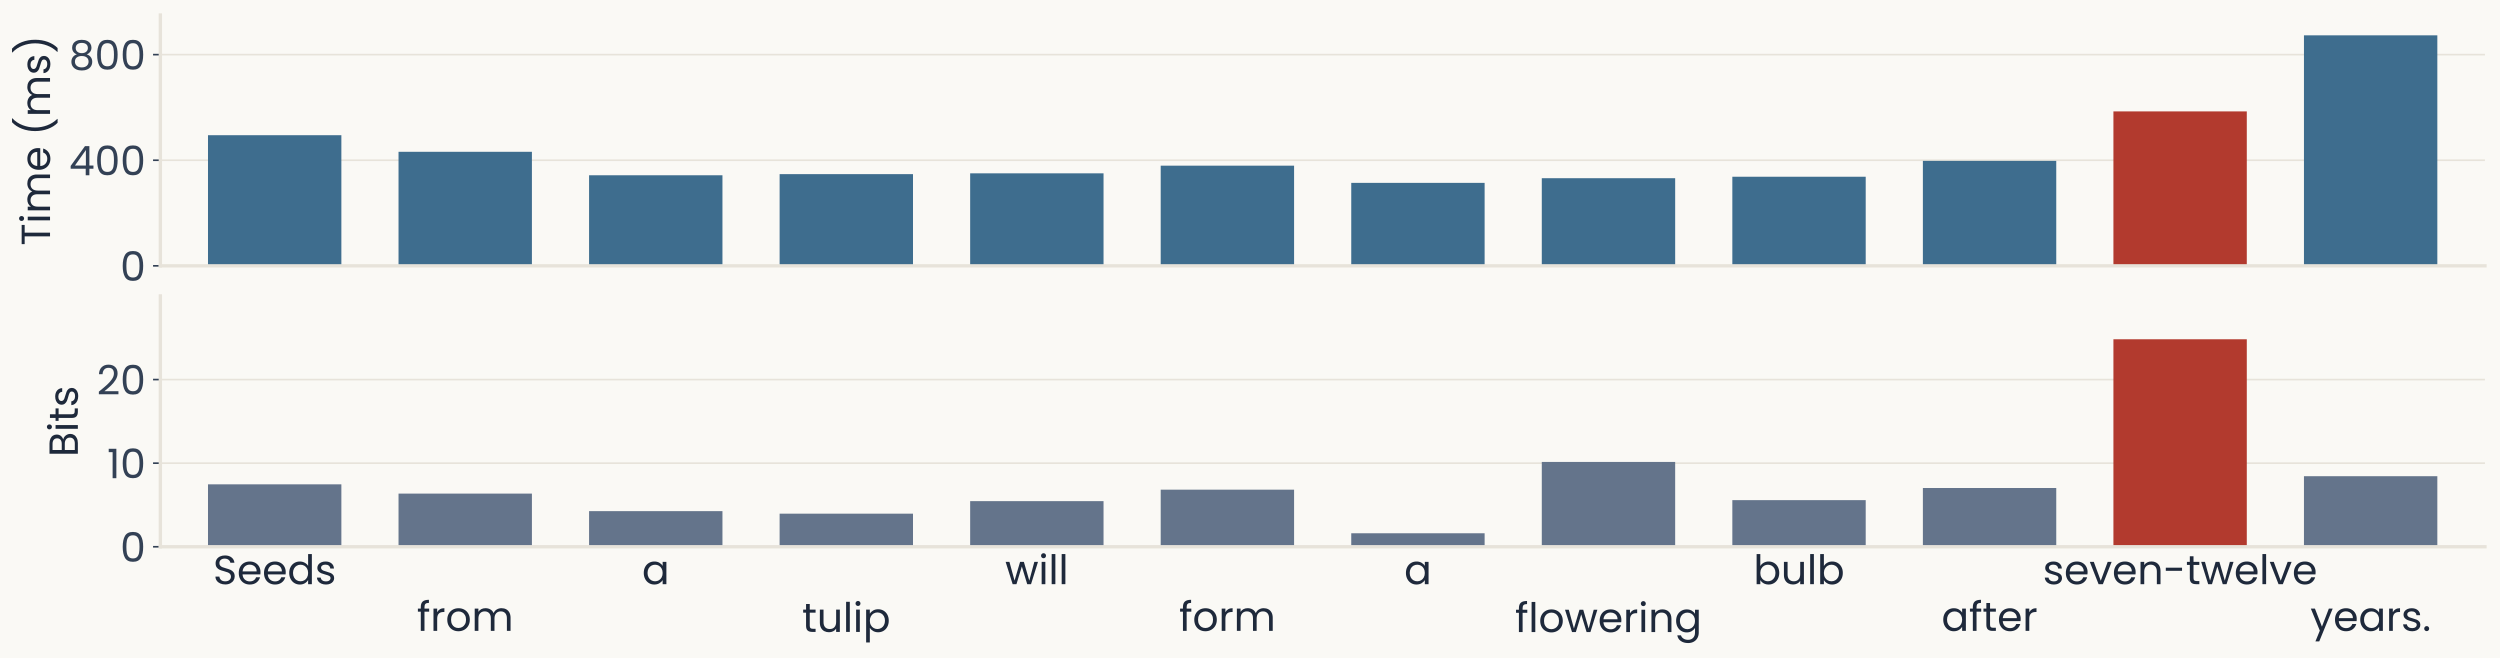
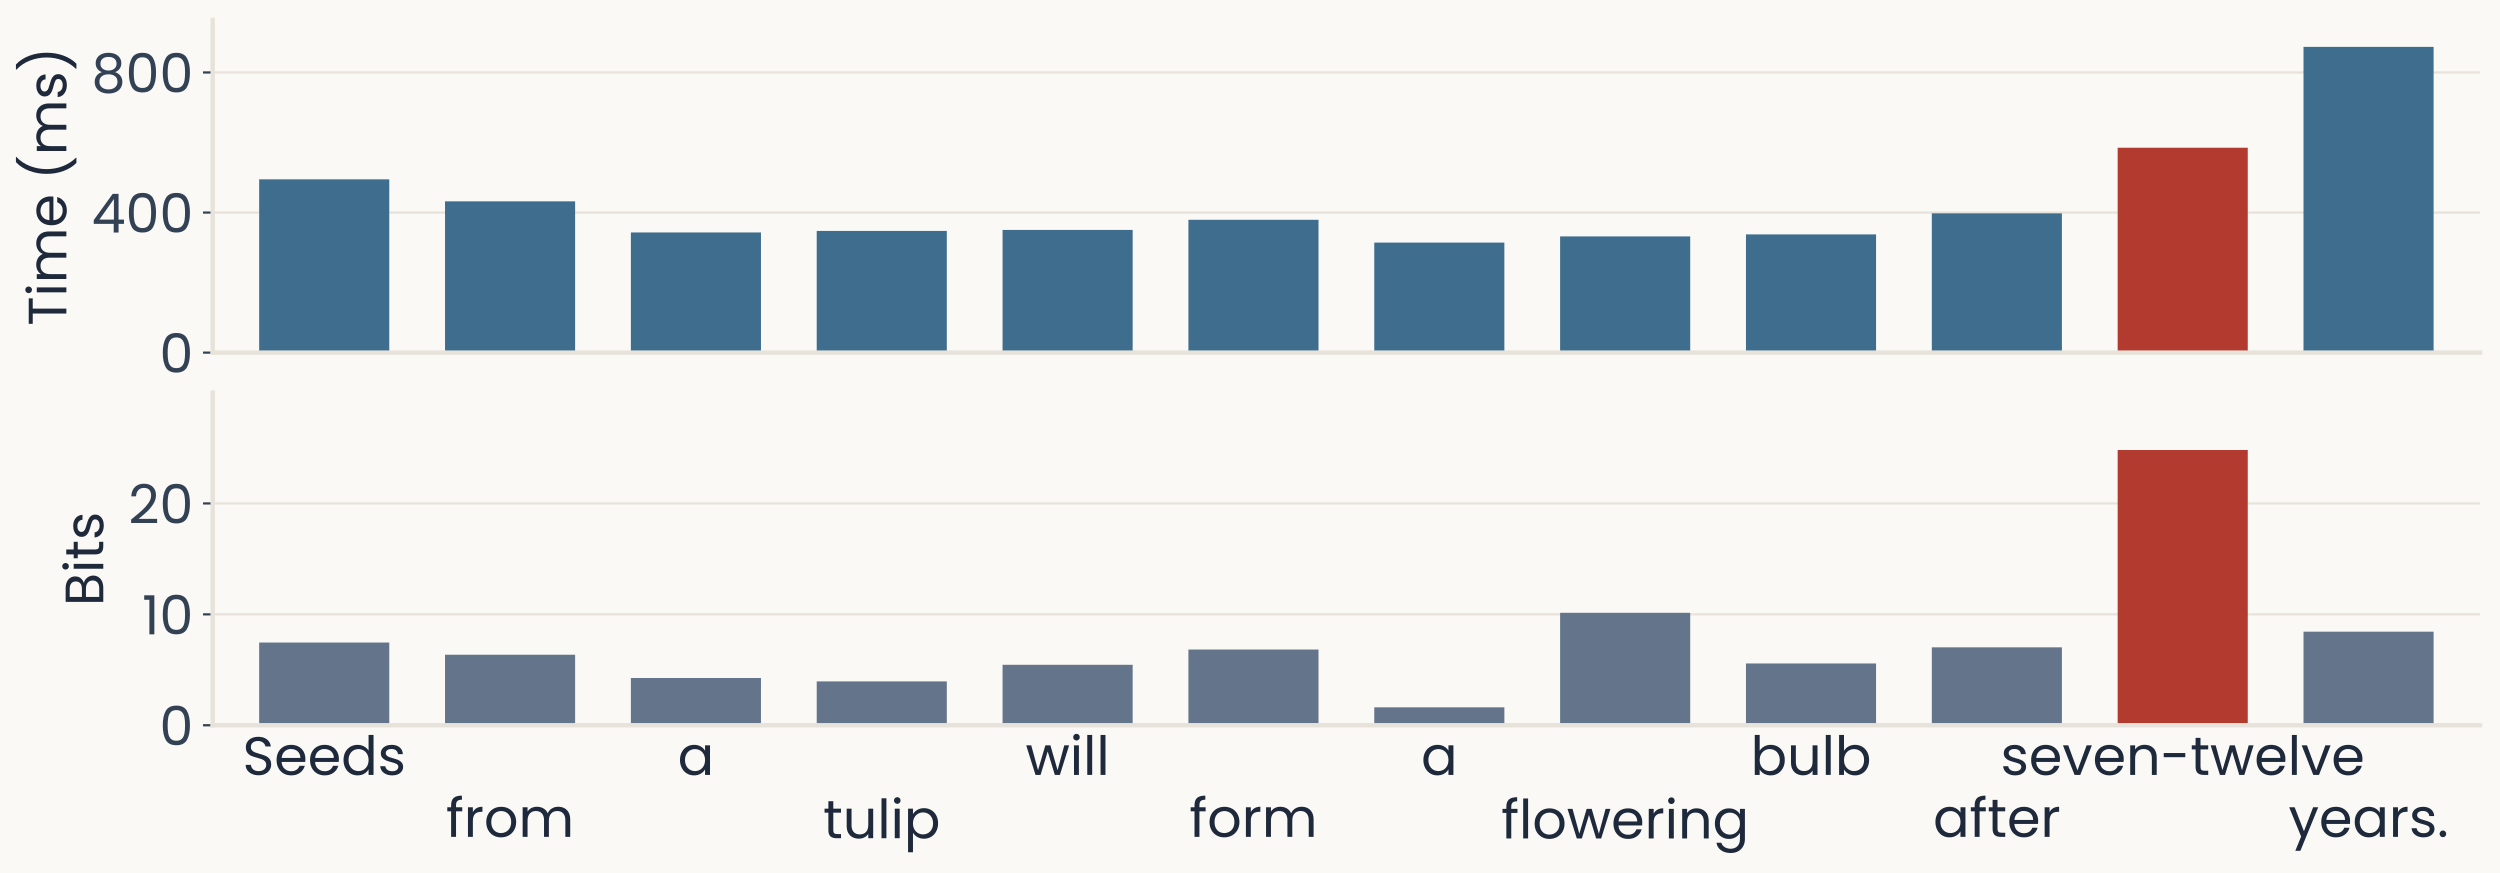
- <svg xmlns="http://www.w3.org/2000/svg" xmlns:xlink="http://www.w3.org/1999/xlink" width="1197.874pt" height="315.319pt" viewBox="0 0 1197.874 315.319" version="1.1">
+ <svg xmlns="http://www.w3.org/2000/svg" xmlns:xlink="http://www.w3.org/1999/xlink" width="903.034pt" height="315.319pt" viewBox="0 0 903.034 315.319" version="1.1">
  <defs>
    <style type="text/css">*{stroke-linejoin: round; stroke-linecap: butt}</style>
  </defs>
  <g id="figure_1">
    <g id="patch_1">
-       <path d="M 0 315.319  L 1197.874 315.319  L 1197.874 0  L 0 0  z " style="fill: #faf9f5" />
+       <path d="M 0 315.319  L 903.034 315.319  L 903.034 0  L 0 0  z " style="fill: #faf9f5" />
    </g>
    <g id="axes_1">
      <g id="patch_2">
-         <path d="M 76.834 127.377  L 1190.674 127.377  L 1190.674 7.2  L 76.834 7.2  z " style="fill: #faf9f5" />
+         <path d="M 76.834 127.377  L 895.834 127.377  L 895.834 7.2  L 76.834 7.2  z " style="fill: #faf9f5" />
      </g>
      <g id="matplotlib.axis_1">
        <g id="xtick_1">
          <g id="line2d_1" />
        </g>
        <g id="xtick_2">
          <g id="line2d_2" />
        </g>
        <g id="xtick_3">
          <g id="line2d_3" />
        </g>
        <g id="xtick_4">
          <g id="line2d_4" />
        </g>
        <g id="xtick_5">
          <g id="line2d_5" />
        </g>
        <g id="xtick_6">
          <g id="line2d_6" />
        </g>
        <g id="xtick_7">
          <g id="line2d_7" />
        </g>
        <g id="xtick_8">
          <g id="line2d_8" />
        </g>
        <g id="xtick_9">
          <g id="line2d_9" />
        </g>
        <g id="xtick_10">
          <g id="line2d_10" />
        </g>
        <g id="xtick_11">
          <g id="line2d_11" />
        </g>
        <g id="xtick_12">
          <g id="line2d_12" />
        </g>
      </g>
      <g id="matplotlib.axis_2">
        <g id="ytick_1">
          <g id="line2d_13">
-             <path d="M 76.834 127.377  L 1190.674 127.377  " clip-path="url(#p9f2b385d3e)" style="fill: none; stroke: #e7e3da; stroke-width: 0.8; stroke-linecap: square" />
+             <path d="M 76.834 127.377  L 895.834 127.377  " clip-path="url(#pd116c62975)" style="fill: none; stroke: #e7e3da; stroke-width: 0.8; stroke-linecap: square" />
          </g>
          <g id="line2d_14">
            <defs>
-               <path id="m03c318d577" d="M 0 0  L -3.5 0  " style="stroke: #334155; stroke-width: 0.8" />
+               <path id="md64e7cbb36" d="M 0 0  L -3.5 0  " style="stroke: #334155; stroke-width: 0.8" />
            </defs>
            <g>
-               <use xlink:href="#m03c318d577" x="76.834" y="127.377" style="fill: #334155; stroke: #334155; stroke-width: 0.8" />
+               <use xlink:href="#md64e7cbb36" x="76.834" y="127.377" style="fill: #334155; stroke: #334155; stroke-width: 0.8" />
            </g>
          </g>
          <g id="text_1">
            <g style="fill: #334155" transform="translate(57.58867 134.5919) scale(0.195 -0.195)">
              <defs>
                <path id="Poppins-Regular-30" d="M 397 2362  Q 397 3462 755 4080  Q 1114 4698 2010 4698  Q 2899 4698 3257 4080  Q 3616 3462 3616 2362  Q 3616 1242 3257 621  Q 2899 0 2010 0  Q 1114 0 755 621  Q 397 1242 397 2362  z M 3040 2362  Q 3040 2918 2966 3305  Q 2893 3693 2665 3929  Q 2438 4166 2010 4166  Q 1574 4166 1347 3929  Q 1120 3693 1046 3305  Q 973 2918 973 2362  Q 973 1786 1046 1395  Q 1120 1005 1347 768  Q 1574 531 2010 531  Q 2438 531 2665 768  Q 2893 1005 2966 1395  Q 3040 1786 3040 2362  z " transform="scale(0.015625)" />
              </defs>
              <use xlink:href="#Poppins-Regular-30" />
            </g>
          </g>
        </g>
        <g id="ytick_2">
          <g id="line2d_15">
-             <path d="M 76.834 76.776  L 1190.674 76.776  " clip-path="url(#p9f2b385d3e)" style="fill: none; stroke: #e7e3da; stroke-width: 0.8; stroke-linecap: square" />
+             <path d="M 76.834 76.776  L 895.834 76.776  " clip-path="url(#pd116c62975)" style="fill: none; stroke: #e7e3da; stroke-width: 0.8; stroke-linecap: square" />
          </g>
          <g id="line2d_16">
            <g>
-               <use xlink:href="#m03c318d577" x="76.834" y="76.776" style="fill: #334155; stroke: #334155; stroke-width: 0.8" />
+               <use xlink:href="#md64e7cbb36" x="76.834" y="76.776" style="fill: #334155; stroke: #334155; stroke-width: 0.8" />
            </g>
          </g>
          <g id="text_2">
            <g style="fill: #334155" transform="translate(33.07656 83.99109) scale(0.195 -0.195)">
              <defs>
                <path id="Poppins-Regular-34" d="M 256 1030  L 256 1472  L 2502 4582  L 3200 4582  L 3200 1536  L 3840 1536  L 3840 1030  L 3200 1030  L 3200 0  L 2624 0  L 2624 1030  L 256 1030  z M 2650 3974  L 928 1536  L 2650 1536  L 2650 3974  z " transform="scale(0.015625)" />
              </defs>
              <use xlink:href="#Poppins-Regular-34" />
              <use xlink:href="#Poppins-Regular-30" transform="translate(62.89999 0)" />
              <use xlink:href="#Poppins-Regular-30" transform="translate(125.7 0)" />
            </g>
          </g>
        </g>
        <g id="ytick_3">
          <g id="line2d_17">
-             <path d="M 76.834 26.175  L 1190.674 26.175  " clip-path="url(#p9f2b385d3e)" style="fill: none; stroke: #e7e3da; stroke-width: 0.8; stroke-linecap: square" />
+             <path d="M 76.834 26.175  L 895.834 26.175  " clip-path="url(#pd116c62975)" style="fill: none; stroke: #e7e3da; stroke-width: 0.8; stroke-linecap: square" />
          </g>
          <g id="line2d_18">
            <g>
-               <use xlink:href="#m03c318d577" x="76.834" y="26.175" style="fill: #334155; stroke: #334155; stroke-width: 0.8" />
+               <use xlink:href="#md64e7cbb36" x="76.834" y="26.175" style="fill: #334155; stroke: #334155; stroke-width: 0.8" />
            </g>
          </g>
          <g id="text_3">
            <g style="fill: #334155" transform="translate(33.04 33.3903) scale(0.195 -0.195)">
              <defs>
                <path id="Poppins-Regular-38" d="M 1242 2406  Q 883 2547 691 2816  Q 499 3085 499 3469  Q 499 3814 672 4092  Q 845 4371 1187 4534  Q 1530 4698 2016 4698  Q 2502 4698 2844 4534  Q 3187 4371 3363 4092  Q 3539 3814 3539 3469  Q 3539 3098 3340 2819  Q 3142 2541 2797 2406  Q 3194 2285 3427 1981  Q 3661 1677 3661 1248  Q 3661 832 3456 521  Q 3251 211 2876 41  Q 2502 -128 2016 -128  Q 1530 -128 1162 41  Q 794 211 589 521  Q 384 832 384 1248  Q 384 1677 614 1984  Q 845 2291 1242 2406  z M 2976 3398  Q 2976 3789 2720 4000  Q 2464 4211 2016 4211  Q 1574 4211 1318 4000  Q 1062 3789 1062 3392  Q 1062 3034 1328 2816  Q 1594 2598 2016 2598  Q 2445 2598 2710 2819  Q 2976 3040 2976 3398  z M 2016 2150  Q 1542 2150 1241 1929  Q 941 1709 941 1267  Q 941 858 1232 608  Q 1523 358 2016 358  Q 2509 358 2797 608  Q 3085 858 3085 1267  Q 3085 1696 2790 1923  Q 2496 2150 2016 2150  z " transform="scale(0.015625)" />
              </defs>
              <use xlink:href="#Poppins-Regular-38" />
              <use xlink:href="#Poppins-Regular-30" transform="translate(63.09999 0)" />
              <use xlink:href="#Poppins-Regular-30" transform="translate(125.9 0)" />
            </g>
          </g>
        </g>
        <g id="text_4">
          <g style="fill: #1e293b" transform="translate(23.97 117.6381) rotate(-90) scale(0.195 -0.195)">
            <defs>
              <path id="Poppins-Regular-54" d="M 3238 4461  L 3238 3987  L 2022 3987  L 2022 0  L 1440 0  L 1440 3987  L 218 3987  L 218 4461  L 3238 4461  z " transform="scale(0.015625)" />
              <path id="Poppins-Regular-69" d="M 794 4077  Q 627 4077 512 4192  Q 397 4307 397 4474  Q 397 4640 512 4755  Q 627 4870 794 4870  Q 954 4870 1066 4755  Q 1178 4640 1178 4474  Q 1178 4307 1066 4192  Q 954 4077 794 4077  z M 1075 3507  L 1075 0  L 493 0  L 493 3507  L 1075 3507  z " transform="scale(0.015625)" />
              <path id="Poppins-Regular-6d" d="M 4710 3571  Q 5120 3571 5440 3401  Q 5760 3232 5945 2893  Q 6131 2554 6131 2067  L 6131 0  L 5555 0  L 5555 1984  Q 5555 2509 5296 2787  Q 5037 3066 4595 3066  Q 4141 3066 3872 2774  Q 3603 2483 3603 1933  L 3603 0  L 3027 0  L 3027 1984  Q 3027 2509 2768 2787  Q 2509 3066 2067 3066  Q 1613 3066 1344 2774  Q 1075 2483 1075 1933  L 1075 0  L 493 0  L 493 3507  L 1075 3507  L 1075 3002  Q 1248 3277 1539 3424  Q 1830 3571 2182 3571  Q 2624 3571 2963 3372  Q 3302 3174 3469 2790  Q 3616 3162 3955 3366  Q 4294 3571 4710 3571  z " transform="scale(0.015625)" />
              <path id="Poppins-Regular-65" d="M 3693 1888  Q 3693 1722 3674 1536  L 870 1536  Q 902 1018 1225 726  Q 1549 435 2010 435  Q 2387 435 2640 611  Q 2893 787 2995 1082  L 3622 1082  Q 3482 576 3059 259  Q 2637 -58 2010 -58  Q 1510 -58 1116 166  Q 723 390 499 803  Q 275 1216 275 1760  Q 275 2304 492 2713  Q 710 3123 1104 3344  Q 1498 3565 2010 3565  Q 2509 3565 2893 3347  Q 3277 3130 3485 2749  Q 3693 2368 3693 1888  z M 3091 2010  Q 3091 2342 2944 2582  Q 2797 2822 2544 2947  Q 2291 3072 1984 3072  Q 1542 3072 1232 2790  Q 922 2509 877 2010  L 3091 2010  z " transform="scale(0.015625)" />
              <path id="Poppins-Regular-20" transform="scale(0.015625)" />
              <path id="Poppins-Regular-28" d="M 1990 -1190  Q 1376 -589 1033 339  Q 691 1267 691 2342  Q 691 3443 1052 4400  Q 1414 5357 2086 5978  L 2694 5978  L 2694 5920  Q 1978 5248 1616 4304  Q 1254 3360 1254 2342  Q 1254 1350 1596 448  Q 1939 -454 2598 -1133  L 2598 -1190  L 1990 -1190  z " transform="scale(0.015625)" />
              <path id="Poppins-Regular-73" d="M 1734 -58  Q 1331 -58 1011 80  Q 691 218 505 464  Q 320 710 301 1030  L 902 1030  Q 928 768 1149 601  Q 1370 435 1728 435  Q 2061 435 2253 582  Q 2445 730 2445 954  Q 2445 1184 2240 1296  Q 2035 1408 1606 1517  Q 1216 1619 969 1724  Q 723 1830 547 2038  Q 371 2246 371 2586  Q 371 2854 531 3078  Q 691 3302 985 3433  Q 1280 3565 1658 3565  Q 2240 3565 2598 3270  Q 2957 2976 2982 2464  L 2400 2464  Q 2381 2739 2179 2905  Q 1978 3072 1638 3072  Q 1325 3072 1139 2937  Q 954 2803 954 2586  Q 954 2413 1066 2301  Q 1178 2189 1347 2121  Q 1517 2054 1818 1971  Q 2195 1869 2432 1769  Q 2669 1670 2838 1472  Q 3008 1274 3014 954  Q 3014 666 2854 435  Q 2694 205 2403 73  Q 2112 -58 1734 -58  z " transform="scale(0.015625)" />
              <path id="Poppins-Regular-29" d="M 307 -1190  L 307 -1133  Q 966 -454 1308 448  Q 1651 1350 1651 2342  Q 1651 3360 1289 4304  Q 928 5248 211 5920  L 211 5978  L 819 5978  Q 1491 5357 1852 4400  Q 2214 3443 2214 2342  Q 2214 1267 1872 339  Q 1530 -589 915 -1190  L 307 -1190  z " transform="scale(0.015625)" />
            </defs>
            <use xlink:href="#Poppins-Regular-54" />
            <use xlink:href="#Poppins-Regular-69" transform="translate(54.09999 0)" />
            <use xlink:href="#Poppins-Regular-6d" transform="translate(78.69998 0)" />
            <use xlink:href="#Poppins-Regular-65" transform="translate(181.7 0)" />
            <use xlink:href="#Poppins-Regular-20" transform="translate(243.7 0)" />
            <use xlink:href="#Poppins-Regular-28" transform="translate(270.3999 0)" />
            <use xlink:href="#Poppins-Regular-6d" transform="translate(315.7999 0)" />
            <use xlink:href="#Poppins-Regular-73" transform="translate(418.7999 0)" />
            <use xlink:href="#Poppins-Regular-29" transform="translate(470.9999 0)" />
          </g>
        </g>
      </g>
      <g id="patch_3">
-         <path d="M 99.659 127.377  L 163.568 127.377  L 163.568 64.783  L 99.659 64.783  z " clip-path="url(#p9f2b385d3e)" style="fill: #3e6d8e" />
+         <path d="M 93.617 127.377  L 140.609 127.377  L 140.609 64.783  L 93.617 64.783  z " clip-path="url(#pd116c62975)" style="fill: #3e6d8e" />
      </g>
      <g id="patch_4">
-         <path d="M 190.957 127.377  L 254.866 127.377  L 254.866 72.735  L 190.957 72.735  z " clip-path="url(#p9f2b385d3e)" style="fill: #3e6d8e" />
+         <path d="M 160.748 127.377  L 207.74 127.377  L 207.74 72.735  L 160.748 72.735  z " clip-path="url(#pd116c62975)" style="fill: #3e6d8e" />
      </g>
      <g id="patch_5">
-         <path d="M 282.255 127.377  L 346.164 127.377  L 346.164 83.968  L 282.255 83.968  z " clip-path="url(#p9f2b385d3e)" style="fill: #3e6d8e" />
+         <path d="M 227.879 127.377  L 274.871 127.377  L 274.871 83.968  L 227.879 83.968  z " clip-path="url(#pd116c62975)" style="fill: #3e6d8e" />
      </g>
      <g id="patch_6">
-         <path d="M 373.554 127.377  L 437.463 127.377  L 437.463 83.421  L 373.554 83.421  z " clip-path="url(#p9f2b385d3e)" style="fill: #3e6d8e" />
+         <path d="M 295.01 127.377  L 342.002 127.377  L 342.002 83.421  L 295.01 83.421  z " clip-path="url(#pd116c62975)" style="fill: #3e6d8e" />
      </g>
      <g id="patch_7">
-         <path d="M 464.852 127.377  L 528.761 127.377  L 528.761 83.056  L 464.852 83.056  z " clip-path="url(#p9f2b385d3e)" style="fill: #3e6d8e" />
+         <path d="M 362.141 127.377  L 409.133 127.377  L 409.133 83.056  L 362.141 83.056  z " clip-path="url(#pd116c62975)" style="fill: #3e6d8e" />
      </g>
      <g id="patch_8">
-         <path d="M 556.15 127.377  L 620.059 127.377  L 620.059 79.394  L 556.15 79.394  z " clip-path="url(#p9f2b385d3e)" style="fill: #3e6d8e" />
+         <path d="M 429.273 127.377  L 476.264 127.377  L 476.264 79.394  L 429.273 79.394  z " clip-path="url(#pd116c62975)" style="fill: #3e6d8e" />
      </g>
      <g id="patch_9">
-         <path d="M 647.449 127.377  L 711.358 127.377  L 711.358 87.628  L 647.449 87.628  z " clip-path="url(#p9f2b385d3e)" style="fill: #3e6d8e" />
+         <path d="M 496.404 127.377  L 543.396 127.377  L 543.396 87.628  L 496.404 87.628  z " clip-path="url(#pd116c62975)" style="fill: #3e6d8e" />
      </g>
      <g id="patch_10">
-         <path d="M 738.747 127.377  L 802.656 127.377  L 802.656 85.393  L 738.747 85.393  z " clip-path="url(#p9f2b385d3e)" style="fill: #3e6d8e" />
+         <path d="M 563.535 127.377  L 610.527 127.377  L 610.527 85.393  L 563.535 85.393  z " clip-path="url(#pd116c62975)" style="fill: #3e6d8e" />
      </g>
      <g id="patch_11">
-         <path d="M 830.046 127.377  L 893.954 127.377  L 893.954 84.673  L 830.046 84.673  z " clip-path="url(#p9f2b385d3e)" style="fill: #3e6d8e" />
+         <path d="M 630.666 127.377  L 677.658 127.377  L 677.658 84.673  L 630.666 84.673  z " clip-path="url(#pd116c62975)" style="fill: #3e6d8e" />
      </g>
      <g id="patch_12">
-         <path d="M 921.344 127.377  L 985.253 127.377  L 985.253 77.069  L 921.344 77.069  z " clip-path="url(#p9f2b385d3e)" style="fill: #3e6d8e" />
+         <path d="M 697.797 127.377  L 744.789 127.377  L 744.789 77.069  L 697.797 77.069  z " clip-path="url(#pd116c62975)" style="fill: #3e6d8e" />
      </g>
      <g id="patch_13">
-         <path d="M 1012.642 127.377  L 1076.551 127.377  L 1076.551 53.375  L 1012.642 53.375  z " clip-path="url(#p9f2b385d3e)" style="fill: #b23a2e" />
+         <path d="M 764.928 127.377  L 811.92 127.377  L 811.92 53.375  L 764.928 53.375  z " clip-path="url(#pd116c62975)" style="fill: #b23a2e" />
      </g>
      <g id="patch_14">
-         <path d="M 1103.941 127.377  L 1167.849 127.377  L 1167.849 16.926  L 1103.941 16.926  z " clip-path="url(#p9f2b385d3e)" style="fill: #3e6d8e" />
+         <path d="M 832.059 127.377  L 879.051 127.377  L 879.051 16.926  L 832.059 16.926  z " clip-path="url(#pd116c62975)" style="fill: #3e6d8e" />
      </g>
      <g id="patch_15">
        <path d="M 76.834 127.377  L 76.834 7.2  " style="fill: none; stroke: #e7e3da; stroke-width: 1.6; stroke-linejoin: miter; stroke-linecap: square" />
      </g>
      <g id="patch_16">
-         <path d="M 76.834 127.377  L 1190.674 127.377  " style="fill: none; stroke: #e7e3da; stroke-width: 1.6; stroke-linejoin: miter; stroke-linecap: square" />
+         <path d="M 76.834 127.377  L 895.834 127.377  " style="fill: none; stroke: #e7e3da; stroke-width: 1.6; stroke-linejoin: miter; stroke-linecap: square" />
      </g>
    </g>
    <g id="axes_2">
      <g id="patch_17">
-         <path d="M 76.834 261.975  L 1190.674 261.975  L 1190.674 141.798  L 76.834 141.798  z " style="fill: #faf9f5" />
+         <path d="M 76.834 261.975  L 895.834 261.975  L 895.834 141.798  L 76.834 141.798  z " style="fill: #faf9f5" />
      </g>
      <g id="matplotlib.axis_3">
        <g id="xtick_13">
          <g id="line2d_19" />
          <g id="text_5">
-             <g style="fill: #1e293b" transform="translate(102.1193 279.905) scale(0.195 -0.195)">
+             <g style="fill: #1e293b" transform="translate(87.619 279.905) scale(0.195 -0.195)">
              <defs>
                <path id="Poppins-Regular-53" d="M 1907 -45  Q 1466 -45 1117 112  Q 768 269 569 547  Q 371 826 365 1190  L 986 1190  Q 1018 877 1245 662  Q 1472 448 1907 448  Q 2323 448 2563 656  Q 2803 864 2803 1190  Q 2803 1446 2662 1606  Q 2522 1766 2310 1849  Q 2099 1933 1741 2029  Q 1299 2144 1033 2259  Q 768 2374 579 2620  Q 390 2867 390 3283  Q 390 3648 576 3929  Q 762 4211 1098 4364  Q 1434 4518 1869 4518  Q 2496 4518 2896 4204  Q 3296 3891 3347 3373  L 2707 3373  Q 2675 3629 2438 3824  Q 2202 4019 1811 4019  Q 1446 4019 1216 3830  Q 986 3642 986 3302  Q 986 3059 1123 2905  Q 1261 2752 1462 2672  Q 1664 2592 2029 2490  Q 2470 2368 2739 2249  Q 3008 2131 3200 1884  Q 3392 1638 3392 1216  Q 3392 890 3219 602  Q 3046 314 2707 134  Q 2368 -45 1907 -45  z " transform="scale(0.015625)" />
                <path id="Poppins-Regular-64" d="M 275 1766  Q 275 2304 492 2710  Q 710 3117 1091 3341  Q 1472 3565 1946 3565  Q 2355 3565 2707 3376  Q 3059 3187 3245 2880  L 3245 4736  L 3834 4736  L 3834 0  L 3245 0  L 3245 659  Q 3072 346 2733 144  Q 2394 -58 1939 -58  Q 1472 -58 1091 172  Q 710 403 492 819  Q 275 1235 275 1766  z M 3245 1760  Q 3245 2157 3085 2451  Q 2925 2746 2653 2902  Q 2381 3059 2054 3059  Q 1728 3059 1459 2905  Q 1190 2752 1030 2457  Q 870 2163 870 1766  Q 870 1363 1030 1065  Q 1190 768 1459 611  Q 1728 454 2054 454  Q 2381 454 2653 611  Q 2925 768 3085 1065  Q 3245 1363 3245 1760  z " transform="scale(0.015625)" />
              </defs>
              <use xlink:href="#Poppins-Regular-53" />
              <use xlink:href="#Poppins-Regular-65" transform="translate(58.7 0)" />
              <use xlink:href="#Poppins-Regular-65" transform="translate(120.7 0)" />
              <use xlink:href="#Poppins-Regular-64" transform="translate(182.7 0)" />
              <use xlink:href="#Poppins-Regular-73" transform="translate(250.3 0)" />
            </g>
          </g>
        </g>
        <g id="xtick_14">
          <g id="line2d_20" />
          <g id="text_6">
-             <g style="fill: #1e293b" transform="translate(222.9114 279.905) scale(0.195 -0.195)" />
-             <g style="fill: #1e293b" transform="translate(199.7841 302.291) scale(0.195 -0.195)">
+             <g style="fill: #1e293b" transform="translate(184.2439 279.905) scale(0.195 -0.195)" />
+             <g style="fill: #1e293b" transform="translate(161.1166 302.291) scale(0.195 -0.195)">
              <defs>
                <path id="Poppins-Regular-66" d="M 1920 3027  L 1184 3027  L 1184 0  L 602 0  L 602 3027  L 147 3027  L 147 3507  L 602 3507  L 602 3757  Q 602 4346 906 4618  Q 1210 4890 1882 4890  L 1882 4403  Q 1498 4403 1341 4252  Q 1184 4102 1184 3757  L 1184 3507  L 1920 3507  L 1920 3027  z " transform="scale(0.015625)" />
                <path id="Poppins-Regular-72" d="M 1075 2938  Q 1229 3238 1513 3404  Q 1798 3571 2208 3571  L 2208 2970  L 2054 2970  Q 1075 2970 1075 1907  L 1075 0  L 493 0  L 493 3507  L 1075 3507  L 1075 2938  z " transform="scale(0.015625)" />
                <path id="Poppins-Regular-6f" d="M 2022 -58  Q 1530 -58 1130 166  Q 730 390 502 803  Q 275 1216 275 1760  Q 275 2298 508 2710  Q 742 3123 1145 3344  Q 1549 3565 2048 3565  Q 2547 3565 2950 3344  Q 3354 3123 3587 2713  Q 3821 2304 3821 1760  Q 3821 1216 3581 803  Q 3341 390 2931 166  Q 2522 -58 2022 -58  z M 2022 454  Q 2336 454 2611 601  Q 2886 749 3056 1043  Q 3226 1338 3226 1760  Q 3226 2182 3059 2476  Q 2893 2771 2624 2915  Q 2355 3059 2042 3059  Q 1722 3059 1456 2915  Q 1190 2771 1030 2476  Q 870 2182 870 1760  Q 870 1331 1027 1036  Q 1184 742 1446 598  Q 1709 454 2022 454  z " transform="scale(0.015625)" />
              </defs>
              <use xlink:href="#Poppins-Regular-66" />
              <use xlink:href="#Poppins-Regular-72" transform="translate(32.89999 0)" />
              <use xlink:href="#Poppins-Regular-6f" transform="translate(70.19998 0)" />
              <use xlink:href="#Poppins-Regular-6d" transform="translate(134.2 0)" />
            </g>
          </g>
        </g>
        <g id="xtick_15">
          <g id="line2d_21" />
          <g id="text_7">
-             <g style="fill: #1e293b" transform="translate(307.6194 279.905) scale(0.195 -0.195)">
+             <g style="fill: #1e293b" transform="translate(244.7847 279.905) scale(0.195 -0.195)">
              <defs>
                <path id="Poppins-Regular-61" d="M 275 1766  Q 275 2304 492 2710  Q 710 3117 1091 3341  Q 1472 3565 1939 3565  Q 2400 3565 2739 3366  Q 3078 3168 3245 2867  L 3245 3507  L 3834 3507  L 3834 0  L 3245 0  L 3245 653  Q 3072 346 2729 144  Q 2387 -58 1933 -58  Q 1466 -58 1088 172  Q 710 403 492 819  Q 275 1235 275 1766  z M 3245 1760  Q 3245 2157 3085 2451  Q 2925 2746 2653 2902  Q 2381 3059 2054 3059  Q 1728 3059 1459 2905  Q 1190 2752 1030 2457  Q 870 2163 870 1766  Q 870 1363 1030 1065  Q 1190 768 1459 611  Q 1728 454 2054 454  Q 2381 454 2653 611  Q 2925 768 3085 1065  Q 3245 1363 3245 1760  z " transform="scale(0.015625)" />
              </defs>
              <use xlink:href="#Poppins-Regular-61" />
            </g>
          </g>
        </g>
        <g id="xtick_16">
          <g id="line2d_22" />
          <g id="text_8">
-             <g style="fill: #1e293b" transform="translate(405.5082 279.905) scale(0.195 -0.195)" />
-             <g style="fill: #1e293b" transform="translate(384.3324 302.7809) scale(0.195 -0.195)">
+             <g style="fill: #1e293b" transform="translate(318.5062 279.905) scale(0.195 -0.195)" />
+             <g style="fill: #1e293b" transform="translate(297.3304 302.7809) scale(0.195 -0.195)">
              <defs>
                <path id="Poppins-Regular-74" d="M 1203 3027  L 1203 960  Q 1203 704 1312 598  Q 1421 493 1690 493  L 2118 493  L 2118 0  L 1594 0  Q 1107 0 864 224  Q 621 448 621 960  L 621 3027  L 166 3027  L 166 3507  L 621 3507  L 621 4390  L 1203 4390  L 1203 3507  L 2118 3507  L 2118 3027  L 1203 3027  z " transform="scale(0.015625)" />
                <path id="Poppins-Regular-75" d="M 3603 3507  L 3603 0  L 3021 0  L 3021 518  Q 2854 250 2556 99  Q 2259 -51 1901 -51  Q 1491 -51 1164 118  Q 838 288 649 627  Q 461 966 461 1453  L 461 3507  L 1037 3507  L 1037 1530  Q 1037 1011 1299 732  Q 1562 454 2016 454  Q 2483 454 2752 742  Q 3021 1030 3021 1581  L 3021 3507  L 3603 3507  z " transform="scale(0.015625)" />
                <path id="Poppins-Regular-6c" d="M 1075 4736  L 1075 0  L 493 0  L 493 4736  L 1075 4736  z " transform="scale(0.015625)" />
                <path id="Poppins-Regular-70" d="M 1075 2861  Q 1248 3162 1590 3363  Q 1933 3565 2387 3565  Q 2854 3565 3235 3341  Q 3616 3117 3833 2710  Q 4051 2304 4051 1766  Q 4051 1235 3833 819  Q 3616 403 3235 172  Q 2854 -58 2387 -58  Q 1939 -58 1596 144  Q 1254 346 1075 646  L 1075 -1664  L 493 -1664  L 493 3507  L 1075 3507  L 1075 2861  z M 3456 1766  Q 3456 2163 3296 2457  Q 3136 2752 2864 2905  Q 2592 3059 2266 3059  Q 1946 3059 1674 2902  Q 1402 2746 1238 2448  Q 1075 2150 1075 1760  Q 1075 1363 1238 1065  Q 1402 768 1674 611  Q 1946 454 2266 454  Q 2592 454 2864 611  Q 3136 768 3296 1065  Q 3456 1363 3456 1766  z " transform="scale(0.015625)" />
              </defs>
              <use xlink:href="#Poppins-Regular-74" />
              <use xlink:href="#Poppins-Regular-75" transform="translate(36.39999 0)" />
              <use xlink:href="#Poppins-Regular-6c" transform="translate(100.4 0)" />
              <use xlink:href="#Poppins-Regular-69" transform="translate(125 0)" />
              <use xlink:href="#Poppins-Regular-70" transform="translate(149.6 0)" />
            </g>
          </g>
        </g>
        <g id="xtick_17">
          <g id="line2d_23" />
          <g id="text_9">
-             <g style="fill: #1e293b" transform="translate(481.6178 279.905) scale(0.195 -0.195)">
+             <g style="fill: #1e293b" transform="translate(370.4487 279.905) scale(0.195 -0.195)">
              <defs>
                <path id="Poppins-Regular-77" d="M 5165 3507  L 4070 0  L 3469 0  L 2624 2784  L 1779 0  L 1178 0  L 77 3507  L 672 3507  L 1478 563  L 2349 3507  L 2944 3507  L 3795 557  L 4589 3507  L 5165 3507  z " transform="scale(0.015625)" />
              </defs>
              <use xlink:href="#Poppins-Regular-77" />
              <use xlink:href="#Poppins-Regular-69" transform="translate(81.99998 0)" />
              <use xlink:href="#Poppins-Regular-6c" transform="translate(106.6 0)" />
              <use xlink:href="#Poppins-Regular-6c" transform="translate(131.2 0)" />
            </g>
          </g>
        </g>
        <g id="xtick_18">
          <g id="line2d_24" />
          <g id="text_10">
-             <g style="fill: #1e293b" transform="translate(588.1049 279.905) scale(0.195 -0.195)" />
-             <g style="fill: #1e293b" transform="translate(564.9776 302.291) scale(0.195 -0.195)">
+             <g style="fill: #1e293b" transform="translate(452.7685 279.905) scale(0.195 -0.195)" />
+             <g style="fill: #1e293b" transform="translate(429.6412 302.291) scale(0.195 -0.195)">
              <use xlink:href="#Poppins-Regular-66" />
              <use xlink:href="#Poppins-Regular-6f" transform="translate(32.89999 0)" />
              <use xlink:href="#Poppins-Regular-72" transform="translate(96.89998 0)" />
              <use xlink:href="#Poppins-Regular-6d" transform="translate(134.2 0)" />
            </g>
          </g>
        </g>
        <g id="xtick_19">
          <g id="line2d_25" />
          <g id="text_11">
-             <g style="fill: #1e293b" transform="translate(672.8129 279.905) scale(0.195 -0.195)">
+             <g style="fill: #1e293b" transform="translate(513.3092 279.905) scale(0.195 -0.195)">
              <use xlink:href="#Poppins-Regular-61" />
            </g>
          </g>
        </g>
        <g id="xtick_20">
          <g id="line2d_26" />
          <g id="text_12">
-             <g style="fill: #1e293b" transform="translate(770.7016 279.905) scale(0.195 -0.195)" />
-             <g style="fill: #1e293b" transform="translate(725.9506 302.8541) scale(0.195 -0.195)">
+             <g style="fill: #1e293b" transform="translate(587.0308 279.905) scale(0.195 -0.195)" />
+             <g style="fill: #1e293b" transform="translate(542.2798 302.8541) scale(0.195 -0.195)">
              <defs>
                <path id="Poppins-Regular-6e" d="M 2202 3571  Q 2842 3571 3238 3184  Q 3635 2797 3635 2067  L 3635 0  L 3059 0  L 3059 1984  Q 3059 2509 2796 2787  Q 2534 3066 2080 3066  Q 1619 3066 1347 2778  Q 1075 2490 1075 1939  L 1075 0  L 493 0  L 493 3507  L 1075 3507  L 1075 3008  Q 1248 3277 1545 3424  Q 1843 3571 2202 3571  z " transform="scale(0.015625)" />
                <path id="Poppins-Regular-67" d="M 1939 3565  Q 2394 3565 2736 3366  Q 3078 3168 3245 2867  L 3245 3507  L 3834 3507  L 3834 -77  Q 3834 -557 3629 -931  Q 3424 -1306 3043 -1517  Q 2662 -1728 2157 -1728  Q 1466 -1728 1005 -1401  Q 544 -1075 461 -512  L 1037 -512  Q 1133 -832 1433 -1027  Q 1734 -1222 2157 -1222  Q 2637 -1222 2941 -921  Q 3245 -621 3245 -77  L 3245 659  Q 3072 352 2733 147  Q 2394 -58 1939 -58  Q 1472 -58 1091 172  Q 710 403 492 819  Q 275 1235 275 1766  Q 275 2304 492 2710  Q 710 3117 1091 3341  Q 1472 3565 1939 3565  z M 3245 1760  Q 3245 2157 3085 2451  Q 2925 2746 2653 2902  Q 2381 3059 2054 3059  Q 1728 3059 1459 2905  Q 1190 2752 1030 2457  Q 870 2163 870 1766  Q 870 1363 1030 1065  Q 1190 768 1459 611  Q 1728 454 2054 454  Q 2381 454 2653 611  Q 2925 768 3085 1065  Q 3245 1363 3245 1760  z " transform="scale(0.015625)" />
              </defs>
              <use xlink:href="#Poppins-Regular-66" />
              <use xlink:href="#Poppins-Regular-6c" transform="translate(32.89999 0)" />
              <use xlink:href="#Poppins-Regular-6f" transform="translate(57.49999 0)" />
              <use xlink:href="#Poppins-Regular-77" transform="translate(121.5 0)" />
              <use xlink:href="#Poppins-Regular-65" transform="translate(203.5 0)" />
              <use xlink:href="#Poppins-Regular-72" transform="translate(265.4999 0)" />
              <use xlink:href="#Poppins-Regular-69" transform="translate(302.7999 0)" />
              <use xlink:href="#Poppins-Regular-6e" transform="translate(327.3999 0)" />
              <use xlink:href="#Poppins-Regular-67" transform="translate(391.3999 0)" />
            </g>
          </g>
        </g>
        <g id="xtick_21">
          <g id="line2d_27" />
          <g id="text_13">
-             <g style="fill: #1e293b" transform="translate(840.1813 279.905) scale(0.195 -0.195)">
+             <g style="fill: #1e293b" transform="translate(632.3433 279.905) scale(0.195 -0.195)">
              <defs>
                <path id="Poppins-Regular-62" d="M 1075 2854  Q 1254 3168 1600 3366  Q 1946 3565 2387 3565  Q 2861 3565 3238 3341  Q 3616 3117 3833 2710  Q 4051 2304 4051 1766  Q 4051 1235 3833 819  Q 3616 403 3235 172  Q 2854 -58 2387 -58  Q 1933 -58 1590 140  Q 1248 339 1075 646  L 1075 0  L 493 0  L 493 4736  L 1075 4736  L 1075 2854  z M 3456 1766  Q 3456 2163 3296 2457  Q 3136 2752 2864 2905  Q 2592 3059 2266 3059  Q 1946 3059 1674 2902  Q 1402 2746 1238 2448  Q 1075 2150 1075 1760  Q 1075 1363 1238 1065  Q 1402 768 1674 611  Q 1946 454 2266 454  Q 2592 454 2864 611  Q 3136 768 3296 1065  Q 3456 1363 3456 1766  z " transform="scale(0.015625)" />
              </defs>
              <use xlink:href="#Poppins-Regular-62" />
              <use xlink:href="#Poppins-Regular-75" transform="translate(67.59999 0)" />
              <use xlink:href="#Poppins-Regular-6c" transform="translate(131.6 0)" />
              <use xlink:href="#Poppins-Regular-62" transform="translate(156.2 0)" />
            </g>
          </g>
        </g>
        <g id="xtick_22">
          <g id="line2d_28" />
          <g id="text_14">
-             <g style="fill: #1e293b" transform="translate(953.2983 279.905) scale(0.195 -0.195)" />
-             <g style="fill: #1e293b" transform="translate(930.2685 302.291) scale(0.195 -0.195)">
+             <g style="fill: #1e293b" transform="translate(721.2931 279.905) scale(0.195 -0.195)" />
+             <g style="fill: #1e293b" transform="translate(698.2633 302.291) scale(0.195 -0.195)">
              <use xlink:href="#Poppins-Regular-61" />
              <use xlink:href="#Poppins-Regular-66" transform="translate(67.59999 0)" />
              <use xlink:href="#Poppins-Regular-74" transform="translate(100.5 0)" />
              <use xlink:href="#Poppins-Regular-65" transform="translate(136.9 0)" />
              <use xlink:href="#Poppins-Regular-72" transform="translate(198.9 0)" />
            </g>
          </g>
        </g>
        <g id="xtick_23">
          <g id="line2d_29" />
          <g id="text_15">
-             <g style="fill: #1e293b" transform="translate(978.8345 279.905) scale(0.195 -0.195)">
+             <g style="fill: #1e293b" transform="translate(722.662 279.905) scale(0.195 -0.195)">
              <defs>
                <path id="Poppins-Regular-76" d="M 1798 538  L 2886 3507  L 3507 3507  L 2131 0  L 1453 0  L 77 3507  L 704 3507  L 1798 538  z " transform="scale(0.015625)" />
                <path id="Poppins-Regular-2d" d="M 2925 2592  L 2925 2099  L 371 2099  L 371 2592  L 2925 2592  z " transform="scale(0.015625)" />
              </defs>
              <use xlink:href="#Poppins-Regular-73" />
              <use xlink:href="#Poppins-Regular-65" transform="translate(52.2 0)" />
              <use xlink:href="#Poppins-Regular-76" transform="translate(114.2 0)" />
              <use xlink:href="#Poppins-Regular-65" transform="translate(170.3 0)" />
              <use xlink:href="#Poppins-Regular-6e" transform="translate(232.3 0)" />
              <use xlink:href="#Poppins-Regular-2d" transform="translate(296.2999 0)" />
              <use xlink:href="#Poppins-Regular-74" transform="translate(351.3999 0)" />
              <use xlink:href="#Poppins-Regular-77" transform="translate(387.7999 0)" />
              <use xlink:href="#Poppins-Regular-65" transform="translate(469.7999 0)" />
              <use xlink:href="#Poppins-Regular-6c" transform="translate(531.7999 0)" />
              <use xlink:href="#Poppins-Regular-76" transform="translate(556.3999 0)" />
              <use xlink:href="#Poppins-Regular-65" transform="translate(612.4999 0)" />
            </g>
          </g>
        </g>
        <g id="xtick_24">
          <g id="line2d_30" />
          <g id="text_16">
-             <g style="fill: #1e293b" transform="translate(1135.895 279.905) scale(0.195 -0.195)" />
-             <g style="fill: #1e293b" transform="translate(1106.997 302.291) scale(0.195 -0.195)">
+             <g style="fill: #1e293b" transform="translate(855.5554 279.905) scale(0.195 -0.195)" />
+             <g style="fill: #1e293b" transform="translate(826.6573 302.291) scale(0.195 -0.195)">
              <defs>
                <path id="Poppins-Regular-79" d="M 3514 3507  L 1402 -1651  L 800 -1651  L 1491 38  L 77 3507  L 723 3507  L 1824 666  L 2912 3507  L 3514 3507  z " transform="scale(0.015625)" />
                <path id="Poppins-Regular-2e" d="M 678 -38  Q 512 -38 397 77  Q 282 192 282 358  Q 282 525 397 640  Q 512 755 678 755  Q 838 755 950 640  Q 1062 525 1062 358  Q 1062 192 950 77  Q 838 -38 678 -38  z " transform="scale(0.015625)" />
              </defs>
              <use xlink:href="#Poppins-Regular-79" />
              <use xlink:href="#Poppins-Regular-65" transform="translate(56.29999 0)" />
              <use xlink:href="#Poppins-Regular-61" transform="translate(118.3 0)" />
              <use xlink:href="#Poppins-Regular-72" transform="translate(185.9 0)" />
              <use xlink:href="#Poppins-Regular-73" transform="translate(223.2 0)" />
              <use xlink:href="#Poppins-Regular-2e" transform="translate(275.3999 0)" />
            </g>
          </g>
        </g>
      </g>
      <g id="matplotlib.axis_4">
        <g id="ytick_4">
          <g id="line2d_31">
-             <path d="M 76.834 261.975  L 1190.674 261.975  " clip-path="url(#pcaa338f83d)" style="fill: none; stroke: #e7e3da; stroke-width: 0.8; stroke-linecap: square" />
+             <path d="M 76.834 261.975  L 895.834 261.975  " clip-path="url(#pccdded7e55)" style="fill: none; stroke: #e7e3da; stroke-width: 0.8; stroke-linecap: square" />
          </g>
          <g id="line2d_32">
            <g>
-               <use xlink:href="#m03c318d577" x="76.834" y="261.975" style="fill: #334155; stroke: #334155; stroke-width: 0.8" />
+               <use xlink:href="#md64e7cbb36" x="76.834" y="261.975" style="fill: #334155; stroke: #334155; stroke-width: 0.8" />
            </g>
          </g>
          <g id="text_17">
            <g style="fill: #334155" transform="translate(57.58867 269.19) scale(0.195 -0.195)">
              <use xlink:href="#Poppins-Regular-30" />
            </g>
          </g>
        </g>
        <g id="ytick_5">
          <g id="line2d_33">
-             <path d="M 76.834 221.916  L 1190.674 221.916  " clip-path="url(#pcaa338f83d)" style="fill: none; stroke: #e7e3da; stroke-width: 0.8; stroke-linecap: square" />
+             <path d="M 76.834 221.916  L 895.834 221.916  " clip-path="url(#pccdded7e55)" style="fill: none; stroke: #e7e3da; stroke-width: 0.8; stroke-linecap: square" />
          </g>
          <g id="line2d_34">
            <g>
-               <use xlink:href="#m03c318d577" x="76.834" y="221.916" style="fill: #334155; stroke: #334155; stroke-width: 0.8" />
+               <use xlink:href="#md64e7cbb36" x="76.834" y="221.916" style="fill: #334155; stroke: #334155; stroke-width: 0.8" />
            </g>
          </g>
          <g id="text_18">
            <g style="fill: #334155" transform="translate(51.34867 229.131) scale(0.195 -0.195)">
              <defs>
                <path id="Poppins-Regular-31" d="M 243 4096  L 243 4627  L 1446 4627  L 1446 0  L 858 0  L 858 4096  L 243 4096  z " transform="scale(0.015625)" />
              </defs>
              <use xlink:href="#Poppins-Regular-31" />
              <use xlink:href="#Poppins-Regular-30" transform="translate(31.99998 0)" />
            </g>
          </g>
        </g>
        <g id="ytick_6">
          <g id="line2d_35">
-             <path d="M 76.834 181.857  L 1190.674 181.857  " clip-path="url(#pcaa338f83d)" style="fill: none; stroke: #e7e3da; stroke-width: 0.8; stroke-linecap: square" />
+             <path d="M 76.834 181.857  L 895.834 181.857  " clip-path="url(#pccdded7e55)" style="fill: none; stroke: #e7e3da; stroke-width: 0.8; stroke-linecap: square" />
          </g>
          <g id="line2d_36">
            <g>
-               <use xlink:href="#m03c318d577" x="76.834" y="181.857" style="fill: #334155; stroke: #334155; stroke-width: 0.8" />
+               <use xlink:href="#md64e7cbb36" x="76.834" y="181.857" style="fill: #334155; stroke: #334155; stroke-width: 0.8" />
            </g>
          </g>
          <g id="text_19">
            <g style="fill: #334155" transform="translate(46.37617 189.0721) scale(0.195 -0.195)">
              <defs>
                <path id="Poppins-Regular-32" d="M 326 467  Q 1139 1120 1600 1539  Q 2061 1958 2377 2416  Q 2694 2874 2694 3315  Q 2694 3731 2492 3971  Q 2291 4211 1843 4211  Q 1408 4211 1168 3939  Q 928 3667 909 3213  L 346 3213  Q 371 3930 780 4320  Q 1190 4710 1837 4710  Q 2496 4710 2883 4345  Q 3270 3981 3270 3341  Q 3270 2810 2953 2307  Q 2637 1805 2233 1424  Q 1830 1043 1203 538  L 3405 538  L 3405 51  L 326 51  L 326 467  z " transform="scale(0.015625)" />
              </defs>
              <use xlink:href="#Poppins-Regular-32" />
              <use xlink:href="#Poppins-Regular-30" transform="translate(57.49999 0)" />
            </g>
          </g>
        </g>
        <g id="text_20">
          <g style="fill: #1e293b" transform="translate(37.30617 218.9003) rotate(-90) scale(0.195 -0.195)">
            <defs>
              <path id="Poppins-Regular-42" d="M 2726 2298  Q 2970 2259 3171 2099  Q 3373 1939 3491 1702  Q 3610 1466 3610 1197  Q 3610 858 3437 586  Q 3264 314 2934 157  Q 2605 0 2157 0  L 493 0  L 493 4461  L 2093 4461  Q 2547 4461 2867 4310  Q 3187 4160 3347 3904  Q 3507 3648 3507 3328  Q 3507 2931 3292 2672  Q 3078 2413 2726 2298  z M 1075 2534  L 2054 2534  Q 2464 2534 2688 2726  Q 2912 2918 2912 3258  Q 2912 3597 2688 3789  Q 2464 3981 2042 3981  L 1075 3981  L 1075 2534  z M 2106 480  Q 2541 480 2784 685  Q 3027 890 3027 1254  Q 3027 1626 2771 1840  Q 2515 2054 2086 2054  L 1075 2054  L 1075 480  L 2106 480  z " transform="scale(0.015625)" />
            </defs>
            <use xlink:href="#Poppins-Regular-42" />
            <use xlink:href="#Poppins-Regular-69" transform="translate(61.29999 0)" />
            <use xlink:href="#Poppins-Regular-74" transform="translate(85.89998 0)" />
            <use xlink:href="#Poppins-Regular-73" transform="translate(122.3 0)" />
          </g>
        </g>
      </g>
      <g id="patch_18">
-         <path d="M 99.659 261.975  L 163.568 261.975  L 163.568 232.082  L 99.659 232.082  z " clip-path="url(#pcaa338f83d)" style="fill: #64748b" />
+         <path d="M 93.617 261.975  L 140.609 261.975  L 140.609 232.082  L 93.617 232.082  z " clip-path="url(#pccdded7e55)" style="fill: #64748b" />
      </g>
      <g id="patch_19">
-         <path d="M 190.957 261.975  L 254.866 261.975  L 254.866 236.499  L 190.957 236.499  z " clip-path="url(#pcaa338f83d)" style="fill: #64748b" />
+         <path d="M 160.748 261.975  L 207.74 261.975  L 207.74 236.499  L 160.748 236.499  z " clip-path="url(#pccdded7e55)" style="fill: #64748b" />
      </g>
      <g id="patch_20">
-         <path d="M 282.255 261.975  L 346.164 261.975  L 346.164 244.902  L 282.255 244.902  z " clip-path="url(#pcaa338f83d)" style="fill: #64748b" />
+         <path d="M 227.879 261.975  L 274.871 261.975  L 274.871 244.902  L 227.879 244.902  z " clip-path="url(#pccdded7e55)" style="fill: #64748b" />
      </g>
      <g id="patch_21">
-         <path d="M 373.554 261.975  L 437.463 261.975  L 437.463 246.135  L 373.554 246.135  z " clip-path="url(#pcaa338f83d)" style="fill: #64748b" />
+         <path d="M 295.01 261.975  L 342.002 261.975  L 342.002 246.135  L 295.01 246.135  z " clip-path="url(#pccdded7e55)" style="fill: #64748b" />
      </g>
      <g id="patch_22">
-         <path d="M 464.852 261.975  L 528.761 261.975  L 528.761 240.133  L 464.852 240.133  z " clip-path="url(#pcaa338f83d)" style="fill: #64748b" />
+         <path d="M 362.141 261.975  L 409.133 261.975  L 409.133 240.133  L 362.141 240.133  z " clip-path="url(#pccdded7e55)" style="fill: #64748b" />
      </g>
      <g id="patch_23">
-         <path d="M 556.15 261.975  L 620.059 261.975  L 620.059 234.624  L 556.15 234.624  z " clip-path="url(#pcaa338f83d)" style="fill: #64748b" />
+         <path d="M 429.273 261.975  L 476.264 261.975  L 476.264 234.624  L 429.273 234.624  z " clip-path="url(#pccdded7e55)" style="fill: #64748b" />
      </g>
      <g id="patch_24">
-         <path d="M 647.449 261.975  L 711.358 261.975  L 711.358 255.506  L 647.449 255.506  z " clip-path="url(#pcaa338f83d)" style="fill: #64748b" />
+         <path d="M 496.404 261.975  L 543.396 261.975  L 543.396 255.506  L 496.404 255.506  z " clip-path="url(#pccdded7e55)" style="fill: #64748b" />
      </g>
      <g id="patch_25">
-         <path d="M 738.747 261.975  L 802.656 261.975  L 802.656 221.347  L 738.747 221.347  z " clip-path="url(#pcaa338f83d)" style="fill: #64748b" />
+         <path d="M 563.535 261.975  L 610.527 261.975  L 610.527 221.347  L 563.535 221.347  z " clip-path="url(#pccdded7e55)" style="fill: #64748b" />
      </g>
      <g id="patch_26">
-         <path d="M 830.046 261.975  L 893.954 261.975  L 893.954 239.647  L 830.046 239.647  z " clip-path="url(#pcaa338f83d)" style="fill: #64748b" />
+         <path d="M 630.666 261.975  L 677.658 261.975  L 677.658 239.647  L 630.666 239.647  z " clip-path="url(#pccdded7e55)" style="fill: #64748b" />
      </g>
      <g id="patch_27">
-         <path d="M 921.344 261.975  L 985.253 261.975  L 985.253 233.815  L 921.344 233.815  z " clip-path="url(#pcaa338f83d)" style="fill: #64748b" />
+         <path d="M 697.797 261.975  L 744.789 261.975  L 744.789 233.815  L 697.797 233.815  z " clip-path="url(#pccdded7e55)" style="fill: #64748b" />
      </g>
      <g id="patch_28">
-         <path d="M 1012.642 261.975  L 1076.551 261.975  L 1076.551 162.55  L 1012.642 162.55  z " clip-path="url(#pcaa338f83d)" style="fill: #b23a2e" />
+         <path d="M 764.928 261.975  L 811.92 261.975  L 811.92 162.55  L 764.928 162.55  z " clip-path="url(#pccdded7e55)" style="fill: #b23a2e" />
      </g>
      <g id="patch_29">
-         <path d="M 1103.941 261.975  L 1167.849 261.975  L 1167.849 228.162  L 1103.941 228.162  z " clip-path="url(#pcaa338f83d)" style="fill: #64748b" />
+         <path d="M 832.059 261.975  L 879.051 261.975  L 879.051 228.162  L 832.059 228.162  z " clip-path="url(#pccdded7e55)" style="fill: #64748b" />
      </g>
      <g id="patch_30">
        <path d="M 76.834 261.975  L 76.834 141.798  " style="fill: none; stroke: #e7e3da; stroke-width: 1.6; stroke-linejoin: miter; stroke-linecap: square" />
      </g>
      <g id="patch_31">
-         <path d="M 76.834 261.975  L 1190.674 261.975  " style="fill: none; stroke: #e7e3da; stroke-width: 1.6; stroke-linejoin: miter; stroke-linecap: square" />
+         <path d="M 76.834 261.975  L 895.834 261.975  " style="fill: none; stroke: #e7e3da; stroke-width: 1.6; stroke-linejoin: miter; stroke-linecap: square" />
      </g>
    </g>
  </g>
  <defs>
-     <clipPath id="p9f2b385d3e">
-       <rect x="76.834" y="7.2" width="1113.84" height="120.177" />
+     <clipPath id="pd116c62975">
+       <rect x="76.834" y="7.2" width="819" height="120.177" />
    </clipPath>
-     <clipPath id="pcaa338f83d">
-       <rect x="76.834" y="141.798" width="1113.84" height="120.177" />
+     <clipPath id="pccdded7e55">
+       <rect x="76.834" y="141.798" width="819" height="120.177" />
    </clipPath>
  </defs>
</svg>
